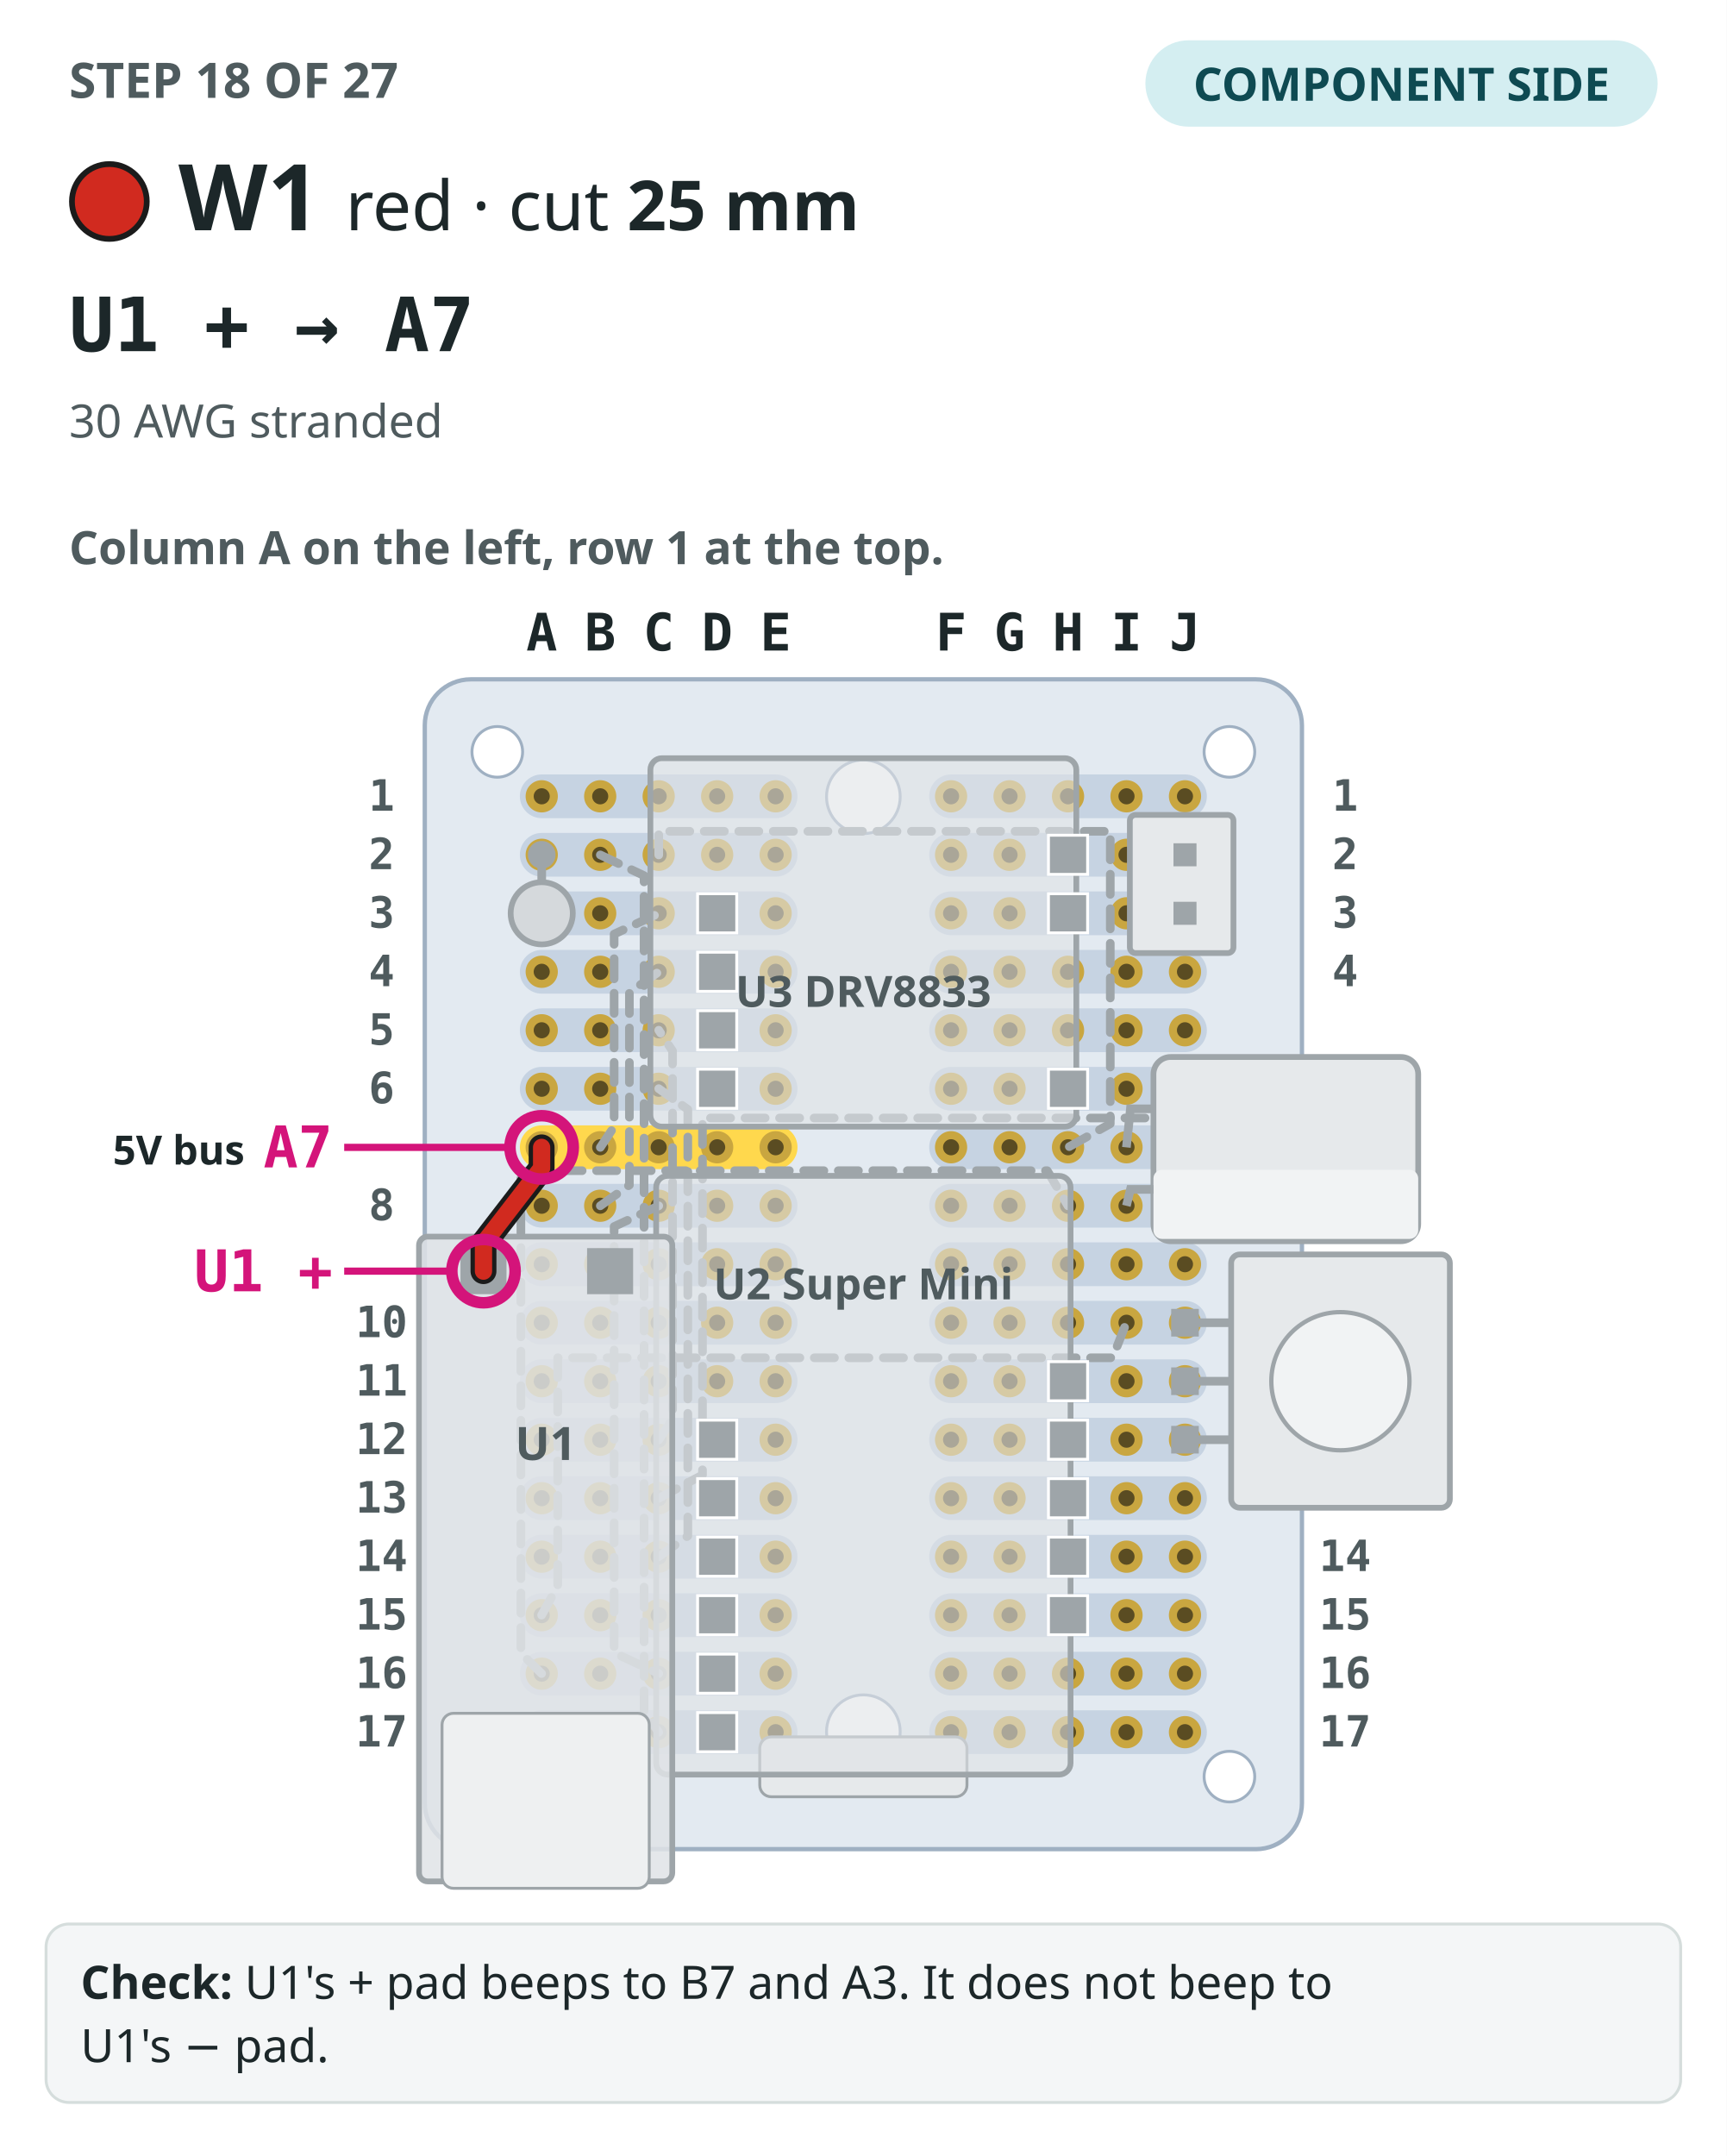
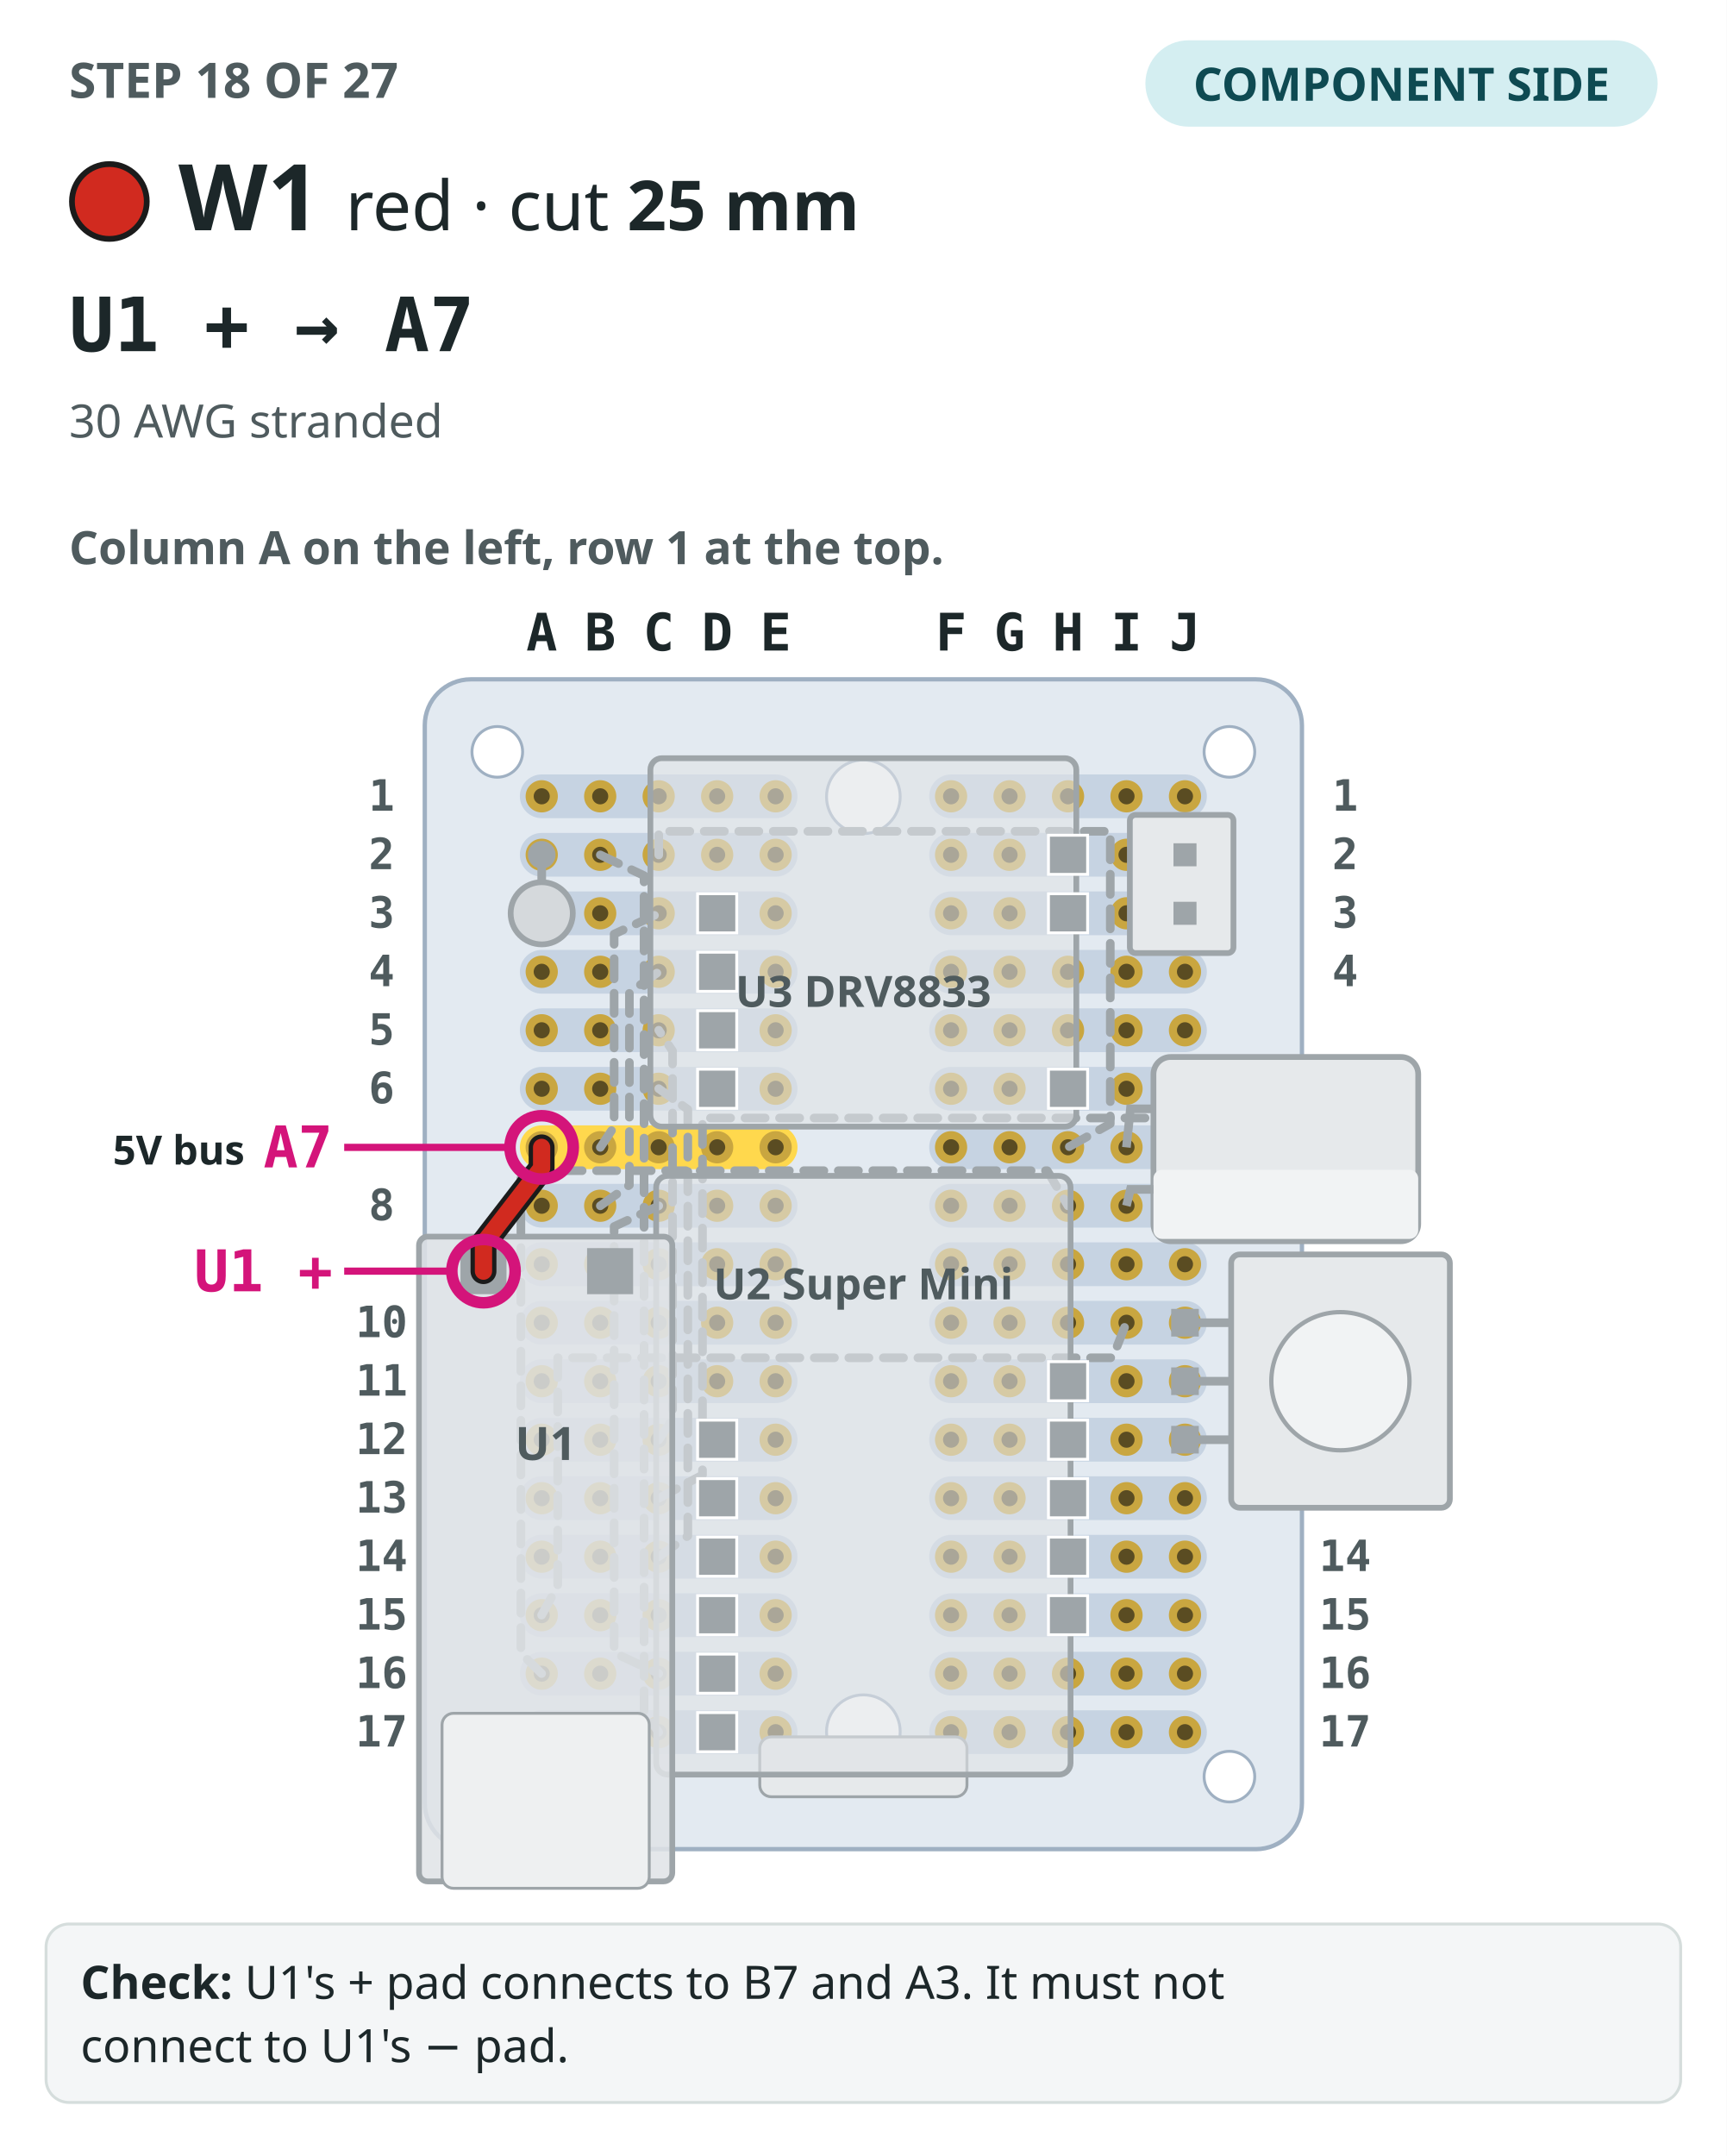
<svg xmlns="http://www.w3.org/2000/svg" viewBox="0 0 600 749" role="img" aria-label="Step 18: The perfboard seen from the component side, column A on the left, with the 17 earlier steps drawn in grey. W1, red, drawn bold from U1 + to A7, both ends circled.">
  <rect width="600" height="749" fill="#ffffff" />
  <text x="24" y="34" font-family="IBM Plex Sans,ui-sans-serif,system-ui,sans-serif" font-size="17" font-weight="700" fill="#4f5b5e">STEP 18 OF 27</text>
  <rect x="398" y="14" width="178" height="30" rx="15" fill="#d4eef1" />
  <text x="487" y="35" text-anchor="middle" font-family="IBM Plex Sans,ui-sans-serif,system-ui,sans-serif" font-size="16" font-weight="700" fill="#0e4a52">COMPONENT SIDE</text>
  <circle cx="38" cy="70" r="13" fill="#d12a1f" stroke="#1b1b1b" stroke-width="2" />
  <text x="62" y="80" font-family="IBM Plex Sans,ui-sans-serif,system-ui,sans-serif" font-size="32" font-weight="700" fill="#1c2729">W1</text>
  <text x="120" y="80" font-family="IBM Plex Sans,ui-sans-serif,system-ui,sans-serif" font-size="24" fill="#1c2729">red · cut <tspan font-weight="700">25 mm</tspan>
  </text>
  <text x="24" y="122" font-family="IBM Plex Mono,ui-monospace,SFMono-Regular,Menlo,monospace" font-size="26" font-weight="700" fill="#1c2729">U1 + → A7</text>
  <text x="24" y="152" font-family="IBM Plex Sans,ui-sans-serif,system-ui,sans-serif" font-size="16" fill="#4f5b5e">30 AWG stranded</text>
  <text x="24" y="196" font-family="IBM Plex Sans,ui-sans-serif,system-ui,sans-serif" font-size="16" font-weight="600" fill="#4f5b5e">Column A on the left, row 1 at the top.</text>
  <rect x="147.6" y="236" width="304.8" height="406.4" rx="16" fill="#e3eaf1" stroke="#9fb0c2" stroke-width="1.5" />
  <rect x="180.64" y="269.04" width="96.48" height="15.2" rx="7.6" fill="#c6d3e2" />
  <rect x="322.88" y="269.04" width="96.48" height="15.2" rx="7.6" fill="#c6d3e2" />
  <rect x="180.64" y="289.36" width="96.48" height="15.2" rx="7.6" fill="#c6d3e2" />
  <rect x="322.88" y="289.36" width="96.48" height="15.2" rx="7.6" fill="#c6d3e2" />
  <rect x="180.64" y="309.68" width="96.48" height="15.2" rx="7.6" fill="#c6d3e2" />
  <rect x="322.88" y="309.68" width="96.48" height="15.2" rx="7.6" fill="#c6d3e2" />
  <rect x="180.64" y="330" width="96.48" height="15.2" rx="7.6" fill="#c6d3e2" />
  <rect x="322.88" y="330" width="96.48" height="15.2" rx="7.6" fill="#c6d3e2" />
  <rect x="180.64" y="350.32" width="96.48" height="15.2" rx="7.6" fill="#c6d3e2" />
  <rect x="322.88" y="350.32" width="96.48" height="15.2" rx="7.6" fill="#c6d3e2" />
  <rect x="180.64" y="370.64" width="96.48" height="15.2" rx="7.6" fill="#c6d3e2" />
  <rect x="322.88" y="370.64" width="96.48" height="15.2" rx="7.6" fill="#c6d3e2" />
  <rect x="180.64" y="390.96" width="96.48" height="15.2" rx="7.6" fill="#ffd84d" />
  <rect x="322.88" y="390.96" width="96.48" height="15.2" rx="7.6" fill="#c6d3e2" />
  <rect x="180.64" y="411.28" width="96.48" height="15.2" rx="7.6" fill="#c6d3e2" />
  <rect x="322.88" y="411.28" width="96.48" height="15.2" rx="7.6" fill="#c6d3e2" />
  <rect x="180.64" y="431.6" width="96.48" height="15.2" rx="7.6" fill="#c6d3e2" />
  <rect x="322.88" y="431.6" width="96.48" height="15.2" rx="7.6" fill="#c6d3e2" />
  <rect x="180.64" y="451.92" width="96.48" height="15.2" rx="7.6" fill="#c6d3e2" />
  <rect x="322.88" y="451.92" width="96.48" height="15.2" rx="7.6" fill="#c6d3e2" />
  <rect x="180.64" y="472.24" width="96.48" height="15.2" rx="7.6" fill="#c6d3e2" />
  <rect x="322.88" y="472.24" width="96.48" height="15.2" rx="7.6" fill="#c6d3e2" />
  <rect x="180.64" y="492.56" width="96.48" height="15.2" rx="7.6" fill="#c6d3e2" />
  <rect x="322.88" y="492.56" width="96.48" height="15.2" rx="7.6" fill="#c6d3e2" />
  <rect x="180.64" y="512.88" width="96.48" height="15.2" rx="7.6" fill="#c6d3e2" />
  <rect x="322.88" y="512.88" width="96.48" height="15.2" rx="7.6" fill="#c6d3e2" />
  <rect x="180.64" y="533.2" width="96.48" height="15.2" rx="7.6" fill="#c6d3e2" />
  <rect x="322.88" y="533.2" width="96.48" height="15.2" rx="7.6" fill="#c6d3e2" />
  <rect x="180.64" y="553.52" width="96.48" height="15.2" rx="7.6" fill="#c6d3e2" />
  <rect x="322.88" y="553.52" width="96.48" height="15.2" rx="7.6" fill="#c6d3e2" />
  <rect x="180.64" y="573.84" width="96.48" height="15.2" rx="7.6" fill="#c6d3e2" />
  <rect x="322.88" y="573.84" width="96.48" height="15.2" rx="7.6" fill="#c6d3e2" />
  <rect x="180.64" y="594.16" width="96.48" height="15.2" rx="7.6" fill="#c6d3e2" />
  <rect x="322.88" y="594.16" width="96.48" height="15.2" rx="7.6" fill="#c6d3e2" />
  <circle cx="300" cy="276.8" r="12.8" fill="#ffffff" stroke="#9fb0c2" />
  <circle cx="300" cy="601.6" r="12.8" fill="#ffffff" stroke="#9fb0c2" />
  <circle cx="172.8" cy="261.2" r="8.8" fill="#ffffff" stroke="#9fb0c2" />
  <circle cx="427.2" cy="261.2" r="8.8" fill="#ffffff" stroke="#9fb0c2" />
  <circle cx="172.8" cy="617.2" r="8.8" fill="#ffffff" stroke="#9fb0c2" />
  <circle cx="427.2" cy="617.2" r="8.8" fill="#ffffff" stroke="#9fb0c2" />
  <circle cx="188.24" cy="276.64" r="5.6" fill="#c9a640" />
  <circle cx="188.24" cy="276.64" r="2.8" fill="#5a4c22" />
  <circle cx="208.56" cy="276.64" r="5.6" fill="#c9a640" />
  <circle cx="208.56" cy="276.64" r="2.8" fill="#5a4c22" />
  <circle cx="228.88" cy="276.64" r="5.6" fill="#c9a640" />
  <circle cx="228.88" cy="276.64" r="2.8" fill="#5a4c22" />
  <circle cx="249.2" cy="276.64" r="5.6" fill="#c9a640" />
  <circle cx="249.2" cy="276.64" r="2.8" fill="#5a4c22" />
  <circle cx="269.52" cy="276.64" r="5.6" fill="#c9a640" />
  <circle cx="269.52" cy="276.64" r="2.8" fill="#5a4c22" />
  <circle cx="330.48" cy="276.64" r="5.6" fill="#c9a640" />
  <circle cx="330.48" cy="276.64" r="2.8" fill="#5a4c22" />
  <circle cx="350.8" cy="276.64" r="5.6" fill="#c9a640" />
  <circle cx="350.8" cy="276.64" r="2.8" fill="#5a4c22" />
  <circle cx="371.12" cy="276.64" r="5.6" fill="#c9a640" />
  <circle cx="371.12" cy="276.64" r="2.8" fill="#5a4c22" />
  <circle cx="391.44" cy="276.64" r="5.6" fill="#c9a640" />
  <circle cx="391.44" cy="276.64" r="2.8" fill="#5a4c22" />
  <circle cx="411.76" cy="276.64" r="5.6" fill="#c9a640" />
  <circle cx="411.76" cy="276.64" r="2.8" fill="#5a4c22" />
  <circle cx="188.24" cy="296.96" r="5.6" fill="#c9a640" />
  <circle cx="188.24" cy="296.96" r="2.8" fill="#5a4c22" />
  <circle cx="208.56" cy="296.96" r="5.6" fill="#c9a640" />
  <circle cx="208.56" cy="296.96" r="2.8" fill="#5a4c22" />
  <circle cx="228.88" cy="296.96" r="5.6" fill="#c9a640" />
  <circle cx="228.88" cy="296.96" r="2.8" fill="#5a4c22" />
  <circle cx="249.2" cy="296.96" r="5.6" fill="#c9a640" />
  <circle cx="249.2" cy="296.96" r="2.8" fill="#5a4c22" />
  <circle cx="269.52" cy="296.96" r="5.6" fill="#c9a640" />
  <circle cx="269.52" cy="296.96" r="2.8" fill="#5a4c22" />
  <circle cx="330.48" cy="296.96" r="5.6" fill="#c9a640" />
  <circle cx="330.48" cy="296.96" r="2.8" fill="#5a4c22" />
  <circle cx="350.8" cy="296.96" r="5.6" fill="#c9a640" />
  <circle cx="350.8" cy="296.96" r="2.8" fill="#5a4c22" />
  <circle cx="371.12" cy="296.96" r="5.6" fill="#c9a640" />
  <circle cx="371.12" cy="296.96" r="2.8" fill="#5a4c22" />
  <circle cx="391.44" cy="296.96" r="5.6" fill="#c9a640" />
  <circle cx="391.44" cy="296.96" r="2.8" fill="#5a4c22" />
  <circle cx="411.76" cy="296.96" r="5.6" fill="#c9a640" />
  <circle cx="411.76" cy="296.96" r="2.8" fill="#5a4c22" />
  <circle cx="188.24" cy="317.28" r="5.6" fill="#c9a640" />
  <circle cx="188.24" cy="317.28" r="2.8" fill="#5a4c22" />
  <circle cx="208.56" cy="317.28" r="5.6" fill="#c9a640" />
  <circle cx="208.56" cy="317.28" r="2.8" fill="#5a4c22" />
  <circle cx="228.88" cy="317.28" r="5.6" fill="#c9a640" />
  <circle cx="228.88" cy="317.28" r="2.8" fill="#5a4c22" />
  <circle cx="249.2" cy="317.28" r="5.6" fill="#c9a640" />
  <circle cx="249.2" cy="317.28" r="2.8" fill="#5a4c22" />
  <circle cx="269.52" cy="317.28" r="5.6" fill="#c9a640" />
  <circle cx="269.52" cy="317.28" r="2.8" fill="#5a4c22" />
  <circle cx="330.48" cy="317.28" r="5.6" fill="#c9a640" />
  <circle cx="330.48" cy="317.28" r="2.8" fill="#5a4c22" />
  <circle cx="350.8" cy="317.28" r="5.6" fill="#c9a640" />
  <circle cx="350.8" cy="317.28" r="2.8" fill="#5a4c22" />
  <circle cx="371.12" cy="317.28" r="5.6" fill="#c9a640" />
  <circle cx="371.12" cy="317.28" r="2.8" fill="#5a4c22" />
  <circle cx="391.44" cy="317.28" r="5.6" fill="#c9a640" />
  <circle cx="391.44" cy="317.28" r="2.8" fill="#5a4c22" />
  <circle cx="411.76" cy="317.28" r="5.6" fill="#c9a640" />
  <circle cx="411.76" cy="317.28" r="2.8" fill="#5a4c22" />
  <circle cx="188.24" cy="337.6" r="5.6" fill="#c9a640" />
  <circle cx="188.24" cy="337.6" r="2.8" fill="#5a4c22" />
  <circle cx="208.56" cy="337.6" r="5.6" fill="#c9a640" />
  <circle cx="208.56" cy="337.6" r="2.8" fill="#5a4c22" />
  <circle cx="228.88" cy="337.6" r="5.6" fill="#c9a640" />
  <circle cx="228.88" cy="337.6" r="2.8" fill="#5a4c22" />
  <circle cx="249.2" cy="337.6" r="5.6" fill="#c9a640" />
  <circle cx="249.2" cy="337.6" r="2.8" fill="#5a4c22" />
  <circle cx="269.52" cy="337.6" r="5.6" fill="#c9a640" />
  <circle cx="269.52" cy="337.6" r="2.8" fill="#5a4c22" />
  <circle cx="330.48" cy="337.6" r="5.6" fill="#c9a640" />
  <circle cx="330.48" cy="337.6" r="2.8" fill="#5a4c22" />
  <circle cx="350.8" cy="337.6" r="5.6" fill="#c9a640" />
  <circle cx="350.8" cy="337.6" r="2.8" fill="#5a4c22" />
  <circle cx="371.12" cy="337.6" r="5.6" fill="#c9a640" />
  <circle cx="371.12" cy="337.6" r="2.8" fill="#5a4c22" />
  <circle cx="391.44" cy="337.6" r="5.6" fill="#c9a640" />
  <circle cx="391.44" cy="337.6" r="2.8" fill="#5a4c22" />
  <circle cx="411.76" cy="337.6" r="5.6" fill="#c9a640" />
  <circle cx="411.76" cy="337.6" r="2.8" fill="#5a4c22" />
  <circle cx="188.24" cy="357.92" r="5.6" fill="#c9a640" />
  <circle cx="188.24" cy="357.92" r="2.8" fill="#5a4c22" />
  <circle cx="208.56" cy="357.92" r="5.6" fill="#c9a640" />
  <circle cx="208.56" cy="357.92" r="2.8" fill="#5a4c22" />
  <circle cx="228.88" cy="357.92" r="5.6" fill="#c9a640" />
  <circle cx="228.88" cy="357.92" r="2.8" fill="#5a4c22" />
  <circle cx="249.2" cy="357.92" r="5.6" fill="#c9a640" />
  <circle cx="249.2" cy="357.92" r="2.8" fill="#5a4c22" />
  <circle cx="269.52" cy="357.92" r="5.6" fill="#c9a640" />
  <circle cx="269.52" cy="357.92" r="2.8" fill="#5a4c22" />
  <circle cx="330.48" cy="357.92" r="5.6" fill="#c9a640" />
  <circle cx="330.48" cy="357.92" r="2.8" fill="#5a4c22" />
  <circle cx="350.8" cy="357.92" r="5.6" fill="#c9a640" />
  <circle cx="350.8" cy="357.92" r="2.8" fill="#5a4c22" />
  <circle cx="371.12" cy="357.92" r="5.6" fill="#c9a640" />
  <circle cx="371.12" cy="357.92" r="2.8" fill="#5a4c22" />
  <circle cx="391.44" cy="357.92" r="5.6" fill="#c9a640" />
  <circle cx="391.44" cy="357.92" r="2.8" fill="#5a4c22" />
  <circle cx="411.76" cy="357.92" r="5.6" fill="#c9a640" />
  <circle cx="411.76" cy="357.92" r="2.8" fill="#5a4c22" />
  <circle cx="188.24" cy="378.24" r="5.6" fill="#c9a640" />
  <circle cx="188.24" cy="378.24" r="2.8" fill="#5a4c22" />
  <circle cx="208.56" cy="378.24" r="5.6" fill="#c9a640" />
  <circle cx="208.56" cy="378.24" r="2.8" fill="#5a4c22" />
  <circle cx="228.88" cy="378.24" r="5.6" fill="#c9a640" />
  <circle cx="228.88" cy="378.24" r="2.8" fill="#5a4c22" />
  <circle cx="249.2" cy="378.24" r="5.6" fill="#c9a640" />
  <circle cx="249.2" cy="378.24" r="2.8" fill="#5a4c22" />
  <circle cx="269.52" cy="378.24" r="5.6" fill="#c9a640" />
  <circle cx="269.52" cy="378.24" r="2.8" fill="#5a4c22" />
  <circle cx="330.48" cy="378.24" r="5.6" fill="#c9a640" />
  <circle cx="330.48" cy="378.24" r="2.8" fill="#5a4c22" />
  <circle cx="350.8" cy="378.24" r="5.6" fill="#c9a640" />
  <circle cx="350.8" cy="378.24" r="2.8" fill="#5a4c22" />
  <circle cx="371.12" cy="378.24" r="5.6" fill="#c9a640" />
  <circle cx="371.12" cy="378.24" r="2.8" fill="#5a4c22" />
  <circle cx="391.44" cy="378.24" r="5.6" fill="#c9a640" />
  <circle cx="391.44" cy="378.24" r="2.8" fill="#5a4c22" />
  <circle cx="411.76" cy="378.24" r="5.6" fill="#c9a640" />
  <circle cx="411.76" cy="378.24" r="2.8" fill="#5a4c22" />
  <circle cx="188.24" cy="398.56" r="5.6" fill="#c9a640" />
  <circle cx="188.24" cy="398.56" r="2.8" fill="#5a4c22" />
  <circle cx="208.56" cy="398.56" r="5.6" fill="#c9a640" />
  <circle cx="208.56" cy="398.56" r="2.8" fill="#5a4c22" />
  <circle cx="228.88" cy="398.56" r="5.6" fill="#c9a640" />
  <circle cx="228.88" cy="398.56" r="2.8" fill="#5a4c22" />
  <circle cx="249.2" cy="398.56" r="5.6" fill="#c9a640" />
  <circle cx="249.2" cy="398.56" r="2.8" fill="#5a4c22" />
  <circle cx="269.52" cy="398.56" r="5.6" fill="#c9a640" />
  <circle cx="269.52" cy="398.56" r="2.8" fill="#5a4c22" />
  <circle cx="330.48" cy="398.56" r="5.6" fill="#c9a640" />
  <circle cx="330.48" cy="398.56" r="2.8" fill="#5a4c22" />
  <circle cx="350.8" cy="398.56" r="5.6" fill="#c9a640" />
  <circle cx="350.8" cy="398.56" r="2.8" fill="#5a4c22" />
  <circle cx="371.12" cy="398.56" r="5.6" fill="#c9a640" />
  <circle cx="371.12" cy="398.56" r="2.8" fill="#5a4c22" />
  <circle cx="391.44" cy="398.56" r="5.6" fill="#c9a640" />
  <circle cx="391.44" cy="398.56" r="2.8" fill="#5a4c22" />
  <circle cx="411.76" cy="398.56" r="5.6" fill="#c9a640" />
  <circle cx="411.76" cy="398.56" r="2.8" fill="#5a4c22" />
  <circle cx="188.24" cy="418.88" r="5.6" fill="#c9a640" />
  <circle cx="188.24" cy="418.88" r="2.8" fill="#5a4c22" />
  <circle cx="208.56" cy="418.88" r="5.6" fill="#c9a640" />
  <circle cx="208.56" cy="418.88" r="2.8" fill="#5a4c22" />
  <circle cx="228.88" cy="418.88" r="5.6" fill="#c9a640" />
  <circle cx="228.88" cy="418.88" r="2.8" fill="#5a4c22" />
  <circle cx="249.2" cy="418.88" r="5.6" fill="#c9a640" />
  <circle cx="249.2" cy="418.88" r="2.8" fill="#5a4c22" />
  <circle cx="269.52" cy="418.88" r="5.6" fill="#c9a640" />
  <circle cx="269.52" cy="418.88" r="2.8" fill="#5a4c22" />
  <circle cx="330.48" cy="418.88" r="5.6" fill="#c9a640" />
  <circle cx="330.48" cy="418.88" r="2.8" fill="#5a4c22" />
  <circle cx="350.8" cy="418.88" r="5.6" fill="#c9a640" />
  <circle cx="350.8" cy="418.88" r="2.8" fill="#5a4c22" />
  <circle cx="371.12" cy="418.88" r="5.6" fill="#c9a640" />
  <circle cx="371.12" cy="418.88" r="2.8" fill="#5a4c22" />
  <circle cx="391.44" cy="418.88" r="5.6" fill="#c9a640" />
  <circle cx="391.44" cy="418.88" r="2.8" fill="#5a4c22" />
  <circle cx="411.76" cy="418.88" r="5.6" fill="#c9a640" />
  <circle cx="411.76" cy="418.88" r="2.8" fill="#5a4c22" />
  <circle cx="188.24" cy="439.2" r="5.6" fill="#c9a640" />
  <circle cx="188.24" cy="439.2" r="2.8" fill="#5a4c22" />
  <circle cx="208.56" cy="439.2" r="5.6" fill="#c9a640" />
  <circle cx="208.56" cy="439.2" r="2.8" fill="#5a4c22" />
  <circle cx="228.88" cy="439.2" r="5.6" fill="#c9a640" />
  <circle cx="228.88" cy="439.2" r="2.8" fill="#5a4c22" />
  <circle cx="249.2" cy="439.2" r="5.6" fill="#c9a640" />
  <circle cx="249.2" cy="439.2" r="2.8" fill="#5a4c22" />
  <circle cx="269.52" cy="439.2" r="5.6" fill="#c9a640" />
  <circle cx="269.52" cy="439.2" r="2.8" fill="#5a4c22" />
  <circle cx="330.48" cy="439.2" r="5.6" fill="#c9a640" />
  <circle cx="330.48" cy="439.2" r="2.8" fill="#5a4c22" />
  <circle cx="350.8" cy="439.2" r="5.6" fill="#c9a640" />
  <circle cx="350.8" cy="439.2" r="2.8" fill="#5a4c22" />
  <circle cx="371.12" cy="439.2" r="5.6" fill="#c9a640" />
  <circle cx="371.12" cy="439.2" r="2.8" fill="#5a4c22" />
  <circle cx="391.44" cy="439.2" r="5.6" fill="#c9a640" />
  <circle cx="391.44" cy="439.2" r="2.8" fill="#5a4c22" />
  <circle cx="411.76" cy="439.2" r="5.6" fill="#c9a640" />
  <circle cx="411.76" cy="439.2" r="2.8" fill="#5a4c22" />
  <circle cx="188.24" cy="459.52" r="5.6" fill="#c9a640" />
  <circle cx="188.24" cy="459.52" r="2.8" fill="#5a4c22" />
  <circle cx="208.56" cy="459.52" r="5.6" fill="#c9a640" />
  <circle cx="208.56" cy="459.52" r="2.8" fill="#5a4c22" />
  <circle cx="228.88" cy="459.52" r="5.6" fill="#c9a640" />
  <circle cx="228.88" cy="459.52" r="2.8" fill="#5a4c22" />
  <circle cx="249.2" cy="459.52" r="5.6" fill="#c9a640" />
  <circle cx="249.2" cy="459.52" r="2.8" fill="#5a4c22" />
  <circle cx="269.52" cy="459.52" r="5.6" fill="#c9a640" />
  <circle cx="269.52" cy="459.52" r="2.8" fill="#5a4c22" />
  <circle cx="330.48" cy="459.52" r="5.6" fill="#c9a640" />
  <circle cx="330.48" cy="459.52" r="2.8" fill="#5a4c22" />
  <circle cx="350.8" cy="459.52" r="5.6" fill="#c9a640" />
  <circle cx="350.8" cy="459.52" r="2.8" fill="#5a4c22" />
  <circle cx="371.12" cy="459.52" r="5.6" fill="#c9a640" />
  <circle cx="371.12" cy="459.52" r="2.8" fill="#5a4c22" />
  <circle cx="391.44" cy="459.52" r="5.6" fill="#c9a640" />
  <circle cx="391.44" cy="459.52" r="2.8" fill="#5a4c22" />
  <circle cx="411.76" cy="459.52" r="5.6" fill="#c9a640" />
  <circle cx="411.76" cy="459.52" r="2.8" fill="#5a4c22" />
  <circle cx="188.24" cy="479.84" r="5.6" fill="#c9a640" />
  <circle cx="188.24" cy="479.84" r="2.8" fill="#5a4c22" />
  <circle cx="208.56" cy="479.84" r="5.6" fill="#c9a640" />
  <circle cx="208.56" cy="479.84" r="2.8" fill="#5a4c22" />
  <circle cx="228.88" cy="479.84" r="5.6" fill="#c9a640" />
  <circle cx="228.88" cy="479.84" r="2.8" fill="#5a4c22" />
  <circle cx="249.2" cy="479.84" r="5.6" fill="#c9a640" />
  <circle cx="249.2" cy="479.84" r="2.8" fill="#5a4c22" />
  <circle cx="269.52" cy="479.84" r="5.6" fill="#c9a640" />
  <circle cx="269.52" cy="479.84" r="2.8" fill="#5a4c22" />
  <circle cx="330.48" cy="479.84" r="5.6" fill="#c9a640" />
  <circle cx="330.48" cy="479.84" r="2.8" fill="#5a4c22" />
  <circle cx="350.8" cy="479.84" r="5.6" fill="#c9a640" />
  <circle cx="350.8" cy="479.84" r="2.8" fill="#5a4c22" />
  <circle cx="371.12" cy="479.84" r="5.6" fill="#c9a640" />
  <circle cx="371.12" cy="479.84" r="2.8" fill="#5a4c22" />
  <circle cx="391.44" cy="479.84" r="5.6" fill="#c9a640" />
  <circle cx="391.44" cy="479.84" r="2.8" fill="#5a4c22" />
  <circle cx="411.76" cy="479.84" r="5.6" fill="#c9a640" />
  <circle cx="411.76" cy="479.84" r="2.8" fill="#5a4c22" />
  <circle cx="188.24" cy="500.16" r="5.6" fill="#c9a640" />
  <circle cx="188.24" cy="500.16" r="2.8" fill="#5a4c22" />
  <circle cx="208.56" cy="500.16" r="5.6" fill="#c9a640" />
  <circle cx="208.56" cy="500.16" r="2.8" fill="#5a4c22" />
  <circle cx="228.88" cy="500.16" r="5.6" fill="#c9a640" />
  <circle cx="228.88" cy="500.16" r="2.8" fill="#5a4c22" />
  <circle cx="249.2" cy="500.16" r="5.6" fill="#c9a640" />
  <circle cx="249.2" cy="500.16" r="2.8" fill="#5a4c22" />
  <circle cx="269.52" cy="500.16" r="5.6" fill="#c9a640" />
  <circle cx="269.52" cy="500.16" r="2.8" fill="#5a4c22" />
  <circle cx="330.48" cy="500.16" r="5.6" fill="#c9a640" />
  <circle cx="330.48" cy="500.16" r="2.8" fill="#5a4c22" />
  <circle cx="350.8" cy="500.16" r="5.6" fill="#c9a640" />
  <circle cx="350.8" cy="500.16" r="2.8" fill="#5a4c22" />
  <circle cx="371.12" cy="500.16" r="5.6" fill="#c9a640" />
  <circle cx="371.12" cy="500.16" r="2.8" fill="#5a4c22" />
  <circle cx="391.44" cy="500.16" r="5.6" fill="#c9a640" />
  <circle cx="391.44" cy="500.16" r="2.8" fill="#5a4c22" />
  <circle cx="411.76" cy="500.16" r="5.6" fill="#c9a640" />
  <circle cx="411.76" cy="500.16" r="2.8" fill="#5a4c22" />
  <circle cx="188.24" cy="520.48" r="5.6" fill="#c9a640" />
  <circle cx="188.24" cy="520.48" r="2.8" fill="#5a4c22" />
  <circle cx="208.56" cy="520.48" r="5.6" fill="#c9a640" />
  <circle cx="208.56" cy="520.48" r="2.8" fill="#5a4c22" />
  <circle cx="228.88" cy="520.48" r="5.6" fill="#c9a640" />
  <circle cx="228.88" cy="520.48" r="2.8" fill="#5a4c22" />
  <circle cx="249.2" cy="520.48" r="5.6" fill="#c9a640" />
  <circle cx="249.2" cy="520.48" r="2.8" fill="#5a4c22" />
  <circle cx="269.52" cy="520.48" r="5.6" fill="#c9a640" />
  <circle cx="269.52" cy="520.48" r="2.8" fill="#5a4c22" />
  <circle cx="330.48" cy="520.48" r="5.6" fill="#c9a640" />
  <circle cx="330.48" cy="520.48" r="2.8" fill="#5a4c22" />
  <circle cx="350.8" cy="520.48" r="5.6" fill="#c9a640" />
  <circle cx="350.8" cy="520.48" r="2.8" fill="#5a4c22" />
  <circle cx="371.12" cy="520.48" r="5.6" fill="#c9a640" />
  <circle cx="371.12" cy="520.48" r="2.8" fill="#5a4c22" />
  <circle cx="391.44" cy="520.48" r="5.6" fill="#c9a640" />
  <circle cx="391.44" cy="520.48" r="2.8" fill="#5a4c22" />
  <circle cx="411.76" cy="520.48" r="5.6" fill="#c9a640" />
  <circle cx="411.76" cy="520.48" r="2.8" fill="#5a4c22" />
  <circle cx="188.24" cy="540.8" r="5.6" fill="#c9a640" />
  <circle cx="188.24" cy="540.8" r="2.8" fill="#5a4c22" />
  <circle cx="208.56" cy="540.8" r="5.6" fill="#c9a640" />
  <circle cx="208.56" cy="540.8" r="2.8" fill="#5a4c22" />
  <circle cx="228.88" cy="540.8" r="5.6" fill="#c9a640" />
  <circle cx="228.88" cy="540.8" r="2.8" fill="#5a4c22" />
  <circle cx="249.2" cy="540.8" r="5.6" fill="#c9a640" />
  <circle cx="249.2" cy="540.8" r="2.8" fill="#5a4c22" />
  <circle cx="269.52" cy="540.8" r="5.6" fill="#c9a640" />
  <circle cx="269.52" cy="540.8" r="2.8" fill="#5a4c22" />
  <circle cx="330.48" cy="540.8" r="5.6" fill="#c9a640" />
  <circle cx="330.48" cy="540.8" r="2.8" fill="#5a4c22" />
  <circle cx="350.8" cy="540.8" r="5.6" fill="#c9a640" />
  <circle cx="350.8" cy="540.8" r="2.8" fill="#5a4c22" />
  <circle cx="371.12" cy="540.8" r="5.6" fill="#c9a640" />
  <circle cx="371.12" cy="540.8" r="2.8" fill="#5a4c22" />
  <circle cx="391.44" cy="540.8" r="5.6" fill="#c9a640" />
  <circle cx="391.44" cy="540.8" r="2.8" fill="#5a4c22" />
  <circle cx="411.76" cy="540.8" r="5.6" fill="#c9a640" />
  <circle cx="411.76" cy="540.8" r="2.8" fill="#5a4c22" />
  <circle cx="188.24" cy="561.12" r="5.6" fill="#c9a640" />
  <circle cx="188.24" cy="561.12" r="2.8" fill="#5a4c22" />
  <circle cx="208.56" cy="561.12" r="5.6" fill="#c9a640" />
  <circle cx="208.56" cy="561.12" r="2.8" fill="#5a4c22" />
  <circle cx="228.88" cy="561.12" r="5.6" fill="#c9a640" />
  <circle cx="228.88" cy="561.12" r="2.8" fill="#5a4c22" />
  <circle cx="249.2" cy="561.12" r="5.6" fill="#c9a640" />
  <circle cx="249.2" cy="561.12" r="2.8" fill="#5a4c22" />
  <circle cx="269.52" cy="561.12" r="5.6" fill="#c9a640" />
  <circle cx="269.52" cy="561.12" r="2.8" fill="#5a4c22" />
  <circle cx="330.48" cy="561.12" r="5.6" fill="#c9a640" />
  <circle cx="330.48" cy="561.12" r="2.8" fill="#5a4c22" />
  <circle cx="350.8" cy="561.12" r="5.6" fill="#c9a640" />
  <circle cx="350.8" cy="561.12" r="2.8" fill="#5a4c22" />
  <circle cx="371.12" cy="561.12" r="5.6" fill="#c9a640" />
  <circle cx="371.12" cy="561.12" r="2.8" fill="#5a4c22" />
  <circle cx="391.44" cy="561.12" r="5.6" fill="#c9a640" />
  <circle cx="391.44" cy="561.12" r="2.8" fill="#5a4c22" />
  <circle cx="411.76" cy="561.12" r="5.6" fill="#c9a640" />
  <circle cx="411.76" cy="561.12" r="2.8" fill="#5a4c22" />
  <circle cx="188.24" cy="581.44" r="5.6" fill="#c9a640" />
  <circle cx="188.24" cy="581.44" r="2.8" fill="#5a4c22" />
  <circle cx="208.56" cy="581.44" r="5.6" fill="#c9a640" />
  <circle cx="208.56" cy="581.44" r="2.8" fill="#5a4c22" />
  <circle cx="228.88" cy="581.44" r="5.6" fill="#c9a640" />
  <circle cx="228.88" cy="581.44" r="2.8" fill="#5a4c22" />
  <circle cx="249.2" cy="581.44" r="5.6" fill="#c9a640" />
  <circle cx="249.2" cy="581.44" r="2.8" fill="#5a4c22" />
  <circle cx="269.52" cy="581.44" r="5.6" fill="#c9a640" />
  <circle cx="269.52" cy="581.44" r="2.8" fill="#5a4c22" />
  <circle cx="330.48" cy="581.44" r="5.6" fill="#c9a640" />
  <circle cx="330.48" cy="581.44" r="2.8" fill="#5a4c22" />
  <circle cx="350.8" cy="581.44" r="5.6" fill="#c9a640" />
  <circle cx="350.8" cy="581.44" r="2.8" fill="#5a4c22" />
  <circle cx="371.12" cy="581.44" r="5.6" fill="#c9a640" />
  <circle cx="371.12" cy="581.44" r="2.8" fill="#5a4c22" />
  <circle cx="391.44" cy="581.44" r="5.6" fill="#c9a640" />
  <circle cx="391.44" cy="581.44" r="2.8" fill="#5a4c22" />
  <circle cx="411.76" cy="581.44" r="5.6" fill="#c9a640" />
  <circle cx="411.76" cy="581.44" r="2.8" fill="#5a4c22" />
  <circle cx="188.24" cy="601.76" r="5.6" fill="#c9a640" />
  <circle cx="188.24" cy="601.76" r="2.8" fill="#5a4c22" />
  <circle cx="208.56" cy="601.76" r="5.6" fill="#c9a640" />
  <circle cx="208.56" cy="601.76" r="2.8" fill="#5a4c22" />
  <circle cx="228.88" cy="601.76" r="5.6" fill="#c9a640" />
  <circle cx="228.88" cy="601.76" r="2.8" fill="#5a4c22" />
  <circle cx="249.2" cy="601.76" r="5.6" fill="#c9a640" />
  <circle cx="249.2" cy="601.76" r="2.8" fill="#5a4c22" />
  <circle cx="269.52" cy="601.76" r="5.6" fill="#c9a640" />
  <circle cx="269.52" cy="601.76" r="2.8" fill="#5a4c22" />
  <circle cx="330.48" cy="601.76" r="5.6" fill="#c9a640" />
  <circle cx="330.48" cy="601.76" r="2.8" fill="#5a4c22" />
  <circle cx="350.8" cy="601.76" r="5.6" fill="#c9a640" />
  <circle cx="350.8" cy="601.76" r="2.8" fill="#5a4c22" />
  <circle cx="371.12" cy="601.76" r="5.6" fill="#c9a640" />
  <circle cx="371.12" cy="601.76" r="2.8" fill="#5a4c22" />
  <circle cx="391.44" cy="601.76" r="5.6" fill="#c9a640" />
  <circle cx="391.44" cy="601.76" r="2.8" fill="#5a4c22" />
  <circle cx="411.76" cy="601.76" r="5.6" fill="#c9a640" />
  <circle cx="411.76" cy="601.76" r="2.8" fill="#5a4c22" />
  <polyline points="208.6,398.6 213.4,391.4 213.4,324.5 228.9,317.3" fill="none" stroke="#9ea5a9" stroke-width="3" stroke-dasharray="7 5" stroke-linecap="round" stroke-linejoin="round" />
  <polyline points="208.6,418.9 218.7,411.7 218.7,344.8 228.9,337.6" fill="none" stroke="#9ea5a9" stroke-width="3" stroke-dasharray="7 5" stroke-linecap="round" stroke-linejoin="round" />
  <polyline points="228.9,500.2 233.7,493.0 233.7,365.1 228.9,357.9" fill="none" stroke="#9ea5a9" stroke-width="3" stroke-dasharray="7 5" stroke-linecap="round" stroke-linejoin="round" />
  <polyline points="228.9,540.8 239.0,533.6 239.0,385.4 228.9,378.2" fill="none" stroke="#9ea5a9" stroke-width="3" stroke-dasharray="7 5" stroke-linecap="round" stroke-linejoin="round" />
  <polyline points="228.9,418.9 213.4,426.1 213.4,574.2 228.9,581.4" fill="none" stroke="#9ea5a9" stroke-width="3" stroke-dasharray="7 5" stroke-linecap="round" stroke-linejoin="round" />
  <polyline points="228.9,297.0 228.9,288.8 385.8,288.8 385.8,390.4 371.1,398.6" fill="none" stroke="#9ea5a9" stroke-width="3" stroke-dasharray="7 5" stroke-linecap="round" stroke-linejoin="round" />
  <polyline points="188.2,561.1 193.8,551.0 193.8,471.7 386.6,471.7 391.4,459.5" fill="none" stroke="#9ea5a9" stroke-width="3" stroke-dasharray="7 5" stroke-linecap="round" stroke-linejoin="round" />
  <polyline points="228.9,520.5 244.1,512.4 244.1,388.4 411.8,388.4 411.8,378.2" fill="none" stroke="#9ea5a9" stroke-width="3" stroke-dasharray="7 5" stroke-linecap="round" stroke-linejoin="round" />
  <polyline points="208.6,297.0 223.8,304.2 223.8,594.6 228.9,601.8" fill="none" stroke="#9ea5a9" stroke-width="3" stroke-dasharray="7 5" stroke-linecap="round" stroke-linejoin="round" />
  <polyline points="188.2,581.4 181.0,574.3 181.0,406.7 363.9,406.7 371.1,418.9" fill="none" stroke="#9ea5a9" stroke-width="3" stroke-dasharray="7 5" stroke-linecap="round" stroke-linejoin="round" />
  <line x1="188.24" y1="317.28" x2="188.24" y2="296.96" stroke="#9ea5a9" stroke-width="3" />
  <circle cx="188.24" cy="317.28" r="10.8" fill="#d5d9dc" stroke="#9ea5a9" stroke-width="2" />
  <circle cx="188.24" cy="296.96" r="4.8" fill="#9ea5a9" />
  <rect x="392.6" y="283.1" width="36.0" height="48.0" rx="2" fill="#e6e9eb" stroke="#9ea5a9" stroke-width="2" />
  <rect x="407.76" y="292.96" width="8" height="8" fill="#9ea5a9" />
  <rect x="407.76" y="313.28" width="8" height="8" fill="#9ea5a9" />
  <rect x="427.8" y="435.8" width="76.0" height="88.0" rx="3" fill="#e6e9eb" fill-opacity="1" stroke="#9ea5a9" stroke-width="2" />
  <circle cx="465.76" cy="479.84" r="24" fill="#f1f3f4" stroke="#9ea5a9" stroke-width="1.5" />
  <line x1="411.76" y1="459.52" x2="427.76" y2="459.52" stroke="#9ea5a9" stroke-width="3" />
  <rect x="406.96" y="454.72" width="9.6" height="9.6" fill="#9ea5a9" />
  <line x1="411.76" y1="479.84" x2="427.76" y2="479.84" stroke="#9ea5a9" stroke-width="3" />
  <rect x="406.96" y="475.04" width="9.6" height="9.6" fill="#9ea5a9" />
  <line x1="411.76" y1="500.16" x2="427.76" y2="500.16" stroke="#9ea5a9" stroke-width="3" />
  <rect x="406.96" y="495.36" width="9.6" height="9.6" fill="#9ea5a9" />
  <rect x="400.8" y="367.2" width="92.0" height="64.0" rx="6" fill="#e6e9eb" stroke="#9ea5a9" stroke-width="2" />
  <rect x="400.8" y="406.4" width="92.0" height="24.0" rx="3" fill="#f1f3f4" />
  <polyline points="400.8,385.2 392.8,385.2 391.4,398.6" fill="none" stroke="#9ea5a9" stroke-width="3" />
  <polyline points="400.8,413.2 392.8,413.2 391.4,418.9" fill="none" stroke="#9ea5a9" stroke-width="3" />
  <rect x="226.0" y="263.4" width="148.0" height="128.0" rx="4" fill="#dfe3e6" fill-opacity="0.6" stroke="#9ea5a9" stroke-width="2" />
  <rect x="242.4" y="310.48" width="13.6" height="13.6" fill="#9ea5a9" stroke="#fff" stroke-width="1" />
  <rect x="242.4" y="330.8" width="13.6" height="13.6" fill="#9ea5a9" stroke="#fff" stroke-width="1" />
  <rect x="242.4" y="351.12" width="13.6" height="13.6" fill="#9ea5a9" stroke="#fff" stroke-width="1" />
  <rect x="242.4" y="371.44" width="13.6" height="13.6" fill="#9ea5a9" stroke="#fff" stroke-width="1" />
  <rect x="364.32" y="290.16" width="13.6" height="13.6" fill="#9ea5a9" stroke="#fff" stroke-width="1" />
  <rect x="364.32" y="310.48" width="13.6" height="13.6" fill="#9ea5a9" stroke="#fff" stroke-width="1" />
  <rect x="364.32" y="371.44" width="13.6" height="13.6" fill="#9ea5a9" stroke="#fff" stroke-width="1" />
  <text x="300" y="349.792" text-anchor="middle" font-family="IBM Plex Sans,ui-sans-serif,system-ui,sans-serif" font-size="15" font-weight="700" fill="#4f5b5e">U3 DRV8833</text>
  <rect x="264.0" y="603.4" width="72.0" height="20.8" rx="4" fill="#e6e9eb" stroke="#9ea5a9" />
  <rect x="228.0" y="408.5" width="144.0" height="208.0" rx="4" fill="#dfe3e6" fill-opacity="0.6" stroke="#9ea5a9" stroke-width="2" />
  <rect x="242.4" y="493.36" width="13.6" height="13.6" fill="#9ea5a9" stroke="#fff" stroke-width="1" />
  <rect x="242.4" y="513.68" width="13.6" height="13.6" fill="#9ea5a9" stroke="#fff" stroke-width="1" />
  <rect x="242.4" y="534" width="13.6" height="13.6" fill="#9ea5a9" stroke="#fff" stroke-width="1" />
  <rect x="242.4" y="554.32" width="13.6" height="13.6" fill="#9ea5a9" stroke="#fff" stroke-width="1" />
  <rect x="242.4" y="574.64" width="13.6" height="13.6" fill="#9ea5a9" stroke="#fff" stroke-width="1" />
  <rect x="242.4" y="594.96" width="13.6" height="13.6" fill="#9ea5a9" stroke="#fff" stroke-width="1" />
  <rect x="364.32" y="473.04" width="13.6" height="13.6" fill="#9ea5a9" stroke="#fff" stroke-width="1" />
  <rect x="364.32" y="493.36" width="13.6" height="13.6" fill="#9ea5a9" stroke="#fff" stroke-width="1" />
  <rect x="364.32" y="513.68" width="13.6" height="13.6" fill="#9ea5a9" stroke="#fff" stroke-width="1" />
  <rect x="364.32" y="534" width="13.6" height="13.6" fill="#9ea5a9" stroke="#fff" stroke-width="1" />
  <rect x="364.32" y="554.32" width="13.6" height="13.6" fill="#9ea5a9" stroke="#fff" stroke-width="1" />
  <text x="300" y="451.392" text-anchor="middle" font-family="IBM Plex Sans,ui-sans-serif,system-ui,sans-serif" font-size="15" font-weight="700" fill="#4f5b5e">U2 Super Mini</text>
  <rect x="145.6" y="429.6" width="88.0" height="224.0" rx="3" fill="#dfe3e6" fill-opacity="0.85" stroke="#9ea5a9" stroke-width="2" />
  <rect x="153.6" y="595.2" width="72.0" height="60.8" rx="4" fill="#eef0f1" stroke="#9ea5a9" />
  <rect x="160.0" y="433.6" width="16.0" height="16.0" fill="#9ea5a9" />
  <rect x="204.0" y="433.6" width="16.0" height="16.0" fill="#9ea5a9" />
  <text x="189.6" y="507.2" text-anchor="middle" font-family="IBM Plex Sans,ui-sans-serif,system-ui,sans-serif" font-size="16" font-weight="700" fill="#4f5b5e">U1</text>
  <text x="188.24" y="226" text-anchor="middle" font-family="IBM Plex Mono,ui-monospace,SFMono-Regular,Menlo,monospace" font-size="18" font-weight="700" fill="#1c2729">A</text>
  <text x="208.56" y="226" text-anchor="middle" font-family="IBM Plex Mono,ui-monospace,SFMono-Regular,Menlo,monospace" font-size="18" font-weight="700" fill="#1c2729">B</text>
  <text x="228.88" y="226" text-anchor="middle" font-family="IBM Plex Mono,ui-monospace,SFMono-Regular,Menlo,monospace" font-size="18" font-weight="700" fill="#1c2729">C</text>
  <text x="249.2" y="226" text-anchor="middle" font-family="IBM Plex Mono,ui-monospace,SFMono-Regular,Menlo,monospace" font-size="18" font-weight="700" fill="#1c2729">D</text>
  <text x="269.52" y="226" text-anchor="middle" font-family="IBM Plex Mono,ui-monospace,SFMono-Regular,Menlo,monospace" font-size="18" font-weight="700" fill="#1c2729">E</text>
  <text x="330.48" y="226" text-anchor="middle" font-family="IBM Plex Mono,ui-monospace,SFMono-Regular,Menlo,monospace" font-size="18" font-weight="700" fill="#1c2729">F</text>
  <text x="350.8" y="226" text-anchor="middle" font-family="IBM Plex Mono,ui-monospace,SFMono-Regular,Menlo,monospace" font-size="18" font-weight="700" fill="#1c2729">G</text>
  <text x="371.12" y="226" text-anchor="middle" font-family="IBM Plex Mono,ui-monospace,SFMono-Regular,Menlo,monospace" font-size="18" font-weight="700" fill="#1c2729">H</text>
  <text x="391.44" y="226" text-anchor="middle" font-family="IBM Plex Mono,ui-monospace,SFMono-Regular,Menlo,monospace" font-size="18" font-weight="700" fill="#1c2729">I</text>
  <text x="411.76" y="226" text-anchor="middle" font-family="IBM Plex Mono,ui-monospace,SFMono-Regular,Menlo,monospace" font-size="18" font-weight="700" fill="#1c2729">J</text>
  <text x="132.6" y="281.64" text-anchor="middle" font-family="IBM Plex Mono,ui-monospace,SFMono-Regular,Menlo,monospace" font-size="15" font-weight="700" fill="#4f5b5e">1</text>
  <text x="467.4" y="281.64" text-anchor="middle" font-family="IBM Plex Mono,ui-monospace,SFMono-Regular,Menlo,monospace" font-size="15" font-weight="700" fill="#4f5b5e">1</text>
  <text x="132.6" y="301.96" text-anchor="middle" font-family="IBM Plex Mono,ui-monospace,SFMono-Regular,Menlo,monospace" font-size="15" font-weight="700" fill="#4f5b5e">2</text>
  <text x="467.4" y="301.96" text-anchor="middle" font-family="IBM Plex Mono,ui-monospace,SFMono-Regular,Menlo,monospace" font-size="15" font-weight="700" fill="#4f5b5e">2</text>
  <text x="132.6" y="322.28" text-anchor="middle" font-family="IBM Plex Mono,ui-monospace,SFMono-Regular,Menlo,monospace" font-size="15" font-weight="700" fill="#4f5b5e">3</text>
  <text x="467.4" y="322.28" text-anchor="middle" font-family="IBM Plex Mono,ui-monospace,SFMono-Regular,Menlo,monospace" font-size="15" font-weight="700" fill="#4f5b5e">3</text>
  <text x="132.6" y="342.6" text-anchor="middle" font-family="IBM Plex Mono,ui-monospace,SFMono-Regular,Menlo,monospace" font-size="15" font-weight="700" fill="#4f5b5e">4</text>
  <text x="467.4" y="342.6" text-anchor="middle" font-family="IBM Plex Mono,ui-monospace,SFMono-Regular,Menlo,monospace" font-size="15" font-weight="700" fill="#4f5b5e">4</text>
  <text x="132.6" y="362.92" text-anchor="middle" font-family="IBM Plex Mono,ui-monospace,SFMono-Regular,Menlo,monospace" font-size="15" font-weight="700" fill="#4f5b5e">5</text>
  <text x="132.6" y="383.24" text-anchor="middle" font-family="IBM Plex Mono,ui-monospace,SFMono-Regular,Menlo,monospace" font-size="15" font-weight="700" fill="#4f5b5e">6</text>
  <text x="132.6" y="423.88" text-anchor="middle" font-family="IBM Plex Mono,ui-monospace,SFMono-Regular,Menlo,monospace" font-size="15" font-weight="700" fill="#4f5b5e">8</text>
  <text x="132.6" y="464.52" text-anchor="middle" font-family="IBM Plex Mono,ui-monospace,SFMono-Regular,Menlo,monospace" font-size="15" font-weight="700" fill="#4f5b5e">10</text>
  <text x="132.6" y="484.84" text-anchor="middle" font-family="IBM Plex Mono,ui-monospace,SFMono-Regular,Menlo,monospace" font-size="15" font-weight="700" fill="#4f5b5e">11</text>
  <text x="132.6" y="505.16" text-anchor="middle" font-family="IBM Plex Mono,ui-monospace,SFMono-Regular,Menlo,monospace" font-size="15" font-weight="700" fill="#4f5b5e">12</text>
  <text x="132.6" y="525.48" text-anchor="middle" font-family="IBM Plex Mono,ui-monospace,SFMono-Regular,Menlo,monospace" font-size="15" font-weight="700" fill="#4f5b5e">13</text>
  <text x="132.6" y="545.8" text-anchor="middle" font-family="IBM Plex Mono,ui-monospace,SFMono-Regular,Menlo,monospace" font-size="15" font-weight="700" fill="#4f5b5e">14</text>
  <text x="467.4" y="545.8" text-anchor="middle" font-family="IBM Plex Mono,ui-monospace,SFMono-Regular,Menlo,monospace" font-size="15" font-weight="700" fill="#4f5b5e">14</text>
  <text x="132.6" y="566.12" text-anchor="middle" font-family="IBM Plex Mono,ui-monospace,SFMono-Regular,Menlo,monospace" font-size="15" font-weight="700" fill="#4f5b5e">15</text>
  <text x="467.4" y="566.12" text-anchor="middle" font-family="IBM Plex Mono,ui-monospace,SFMono-Regular,Menlo,monospace" font-size="15" font-weight="700" fill="#4f5b5e">15</text>
  <text x="132.6" y="586.44" text-anchor="middle" font-family="IBM Plex Mono,ui-monospace,SFMono-Regular,Menlo,monospace" font-size="15" font-weight="700" fill="#4f5b5e">16</text>
  <text x="467.4" y="586.44" text-anchor="middle" font-family="IBM Plex Mono,ui-monospace,SFMono-Regular,Menlo,monospace" font-size="15" font-weight="700" fill="#4f5b5e">16</text>
  <text x="132.6" y="606.76" text-anchor="middle" font-family="IBM Plex Mono,ui-monospace,SFMono-Regular,Menlo,monospace" font-size="15" font-weight="700" fill="#4f5b5e">17</text>
  <text x="467.4" y="606.76" text-anchor="middle" font-family="IBM Plex Mono,ui-monospace,SFMono-Regular,Menlo,monospace" font-size="15" font-weight="700" fill="#4f5b5e">17</text>
  <polyline points="168.0,441.6 168.0,432.0 188.2,405.8 188.2,398.6" fill="none" stroke="#1b1b1b" stroke-width="9" stroke-linecap="round" stroke-linejoin="round" />
  <polyline points="168.0,441.6 168.0,432.0 188.2,405.8 188.2,398.6" fill="none" stroke="#d12a1f" stroke-width="6" stroke-linecap="round" stroke-linejoin="round" />
  <circle cx="168.0" cy="441.6" r="11" fill="none" stroke="#d4147a" stroke-width="4" />
  <circle cx="188.2" cy="398.6" r="11" fill="none" stroke="#d4147a" stroke-width="4" />
  <polyline points="157.0,441.6 143.6,441.6 119.6,441.6" fill="none" stroke="#d4147a" stroke-width="2.5" />
  <text x="115.6" y="448.6" text-anchor="end" font-family="IBM Plex Mono,ui-monospace,SFMono-Regular,Menlo,monospace" font-size="20" font-weight="700" fill="#d4147a">U1 +</text>
  <text x="60.4" y="447.6" text-anchor="end" font-family="IBM Plex Sans,ui-sans-serif,system-ui,sans-serif" font-size="14" font-weight="600" fill="#1c2729" />
  <polyline points="177.2,398.6 143.6,398.6 119.6,398.6" fill="none" stroke="#d4147a" stroke-width="2.5" />
  <text x="115.6" y="405.56" text-anchor="end" font-family="IBM Plex Mono,ui-monospace,SFMono-Regular,Menlo,monospace" font-size="20" font-weight="700" fill="#d4147a">A7</text>
  <text x="85" y="404.56" text-anchor="end" font-family="IBM Plex Sans,ui-sans-serif,system-ui,sans-serif" font-size="14" font-weight="600" fill="#1c2729">5V bus</text>
  <rect x="16" y="668.4" width="568" height="62" rx="8" fill="#f4f6f7" stroke="#d5dddc" />
  <text x="28" y="694.4" font-family="IBM Plex Sans,ui-sans-serif,system-ui,sans-serif" font-size="16" fill="#1c2729">
-     <tspan font-weight="700">Check:</tspan> U1's + pad beeps to B7 and A3. It does not beep to</text>
-   <text x="28" y="716.4" font-family="IBM Plex Sans,ui-sans-serif,system-ui,sans-serif" font-size="16" fill="#1c2729">U1's − pad.</text>
+     <tspan font-weight="700">Check:</tspan> U1's + pad connects to B7 and A3. It must not</text>
+   <text x="28" y="716.4" font-family="IBM Plex Sans,ui-sans-serif,system-ui,sans-serif" font-size="16" fill="#1c2729">connect to U1's − pad.</text>
</svg>
